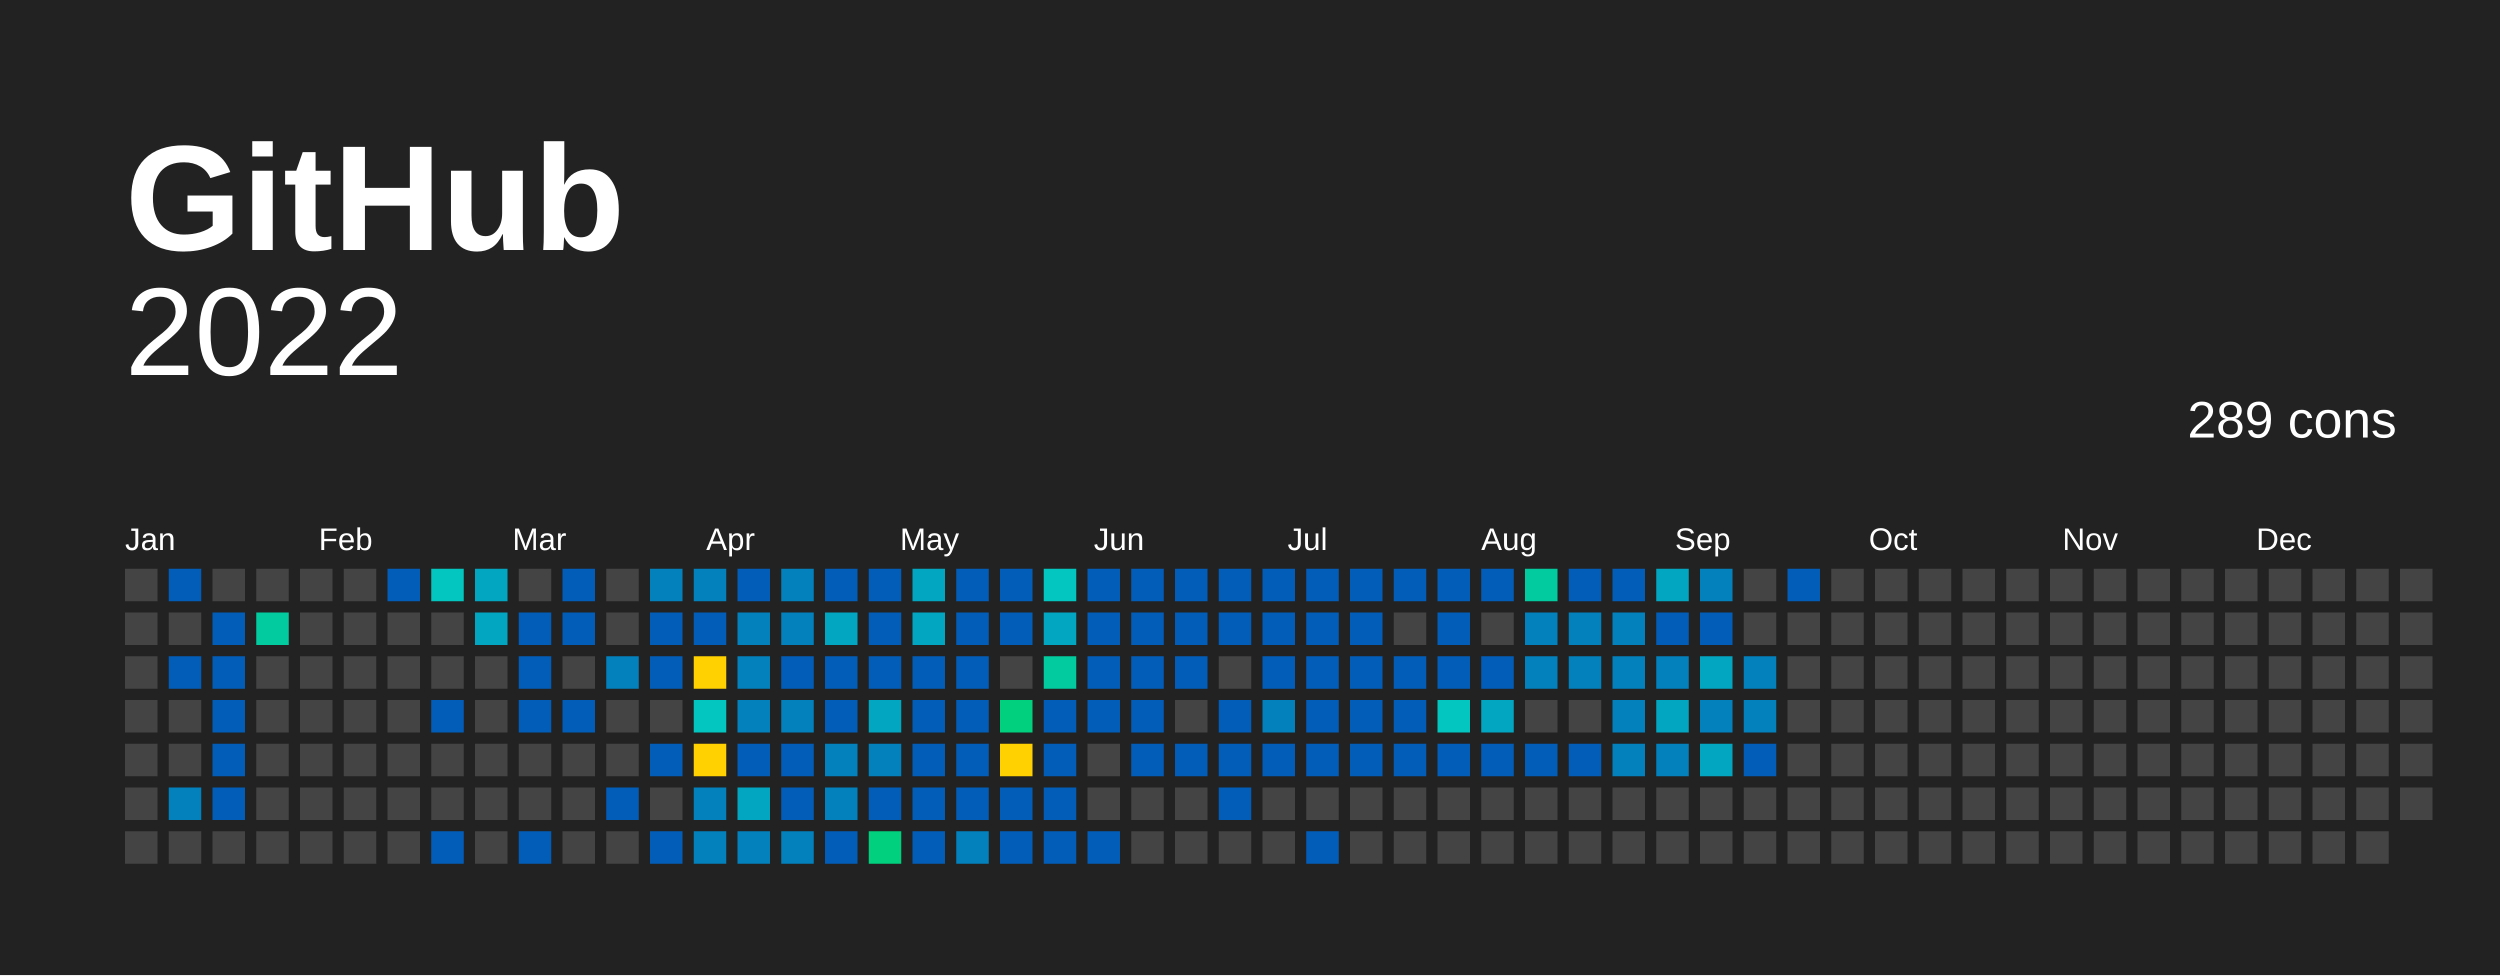
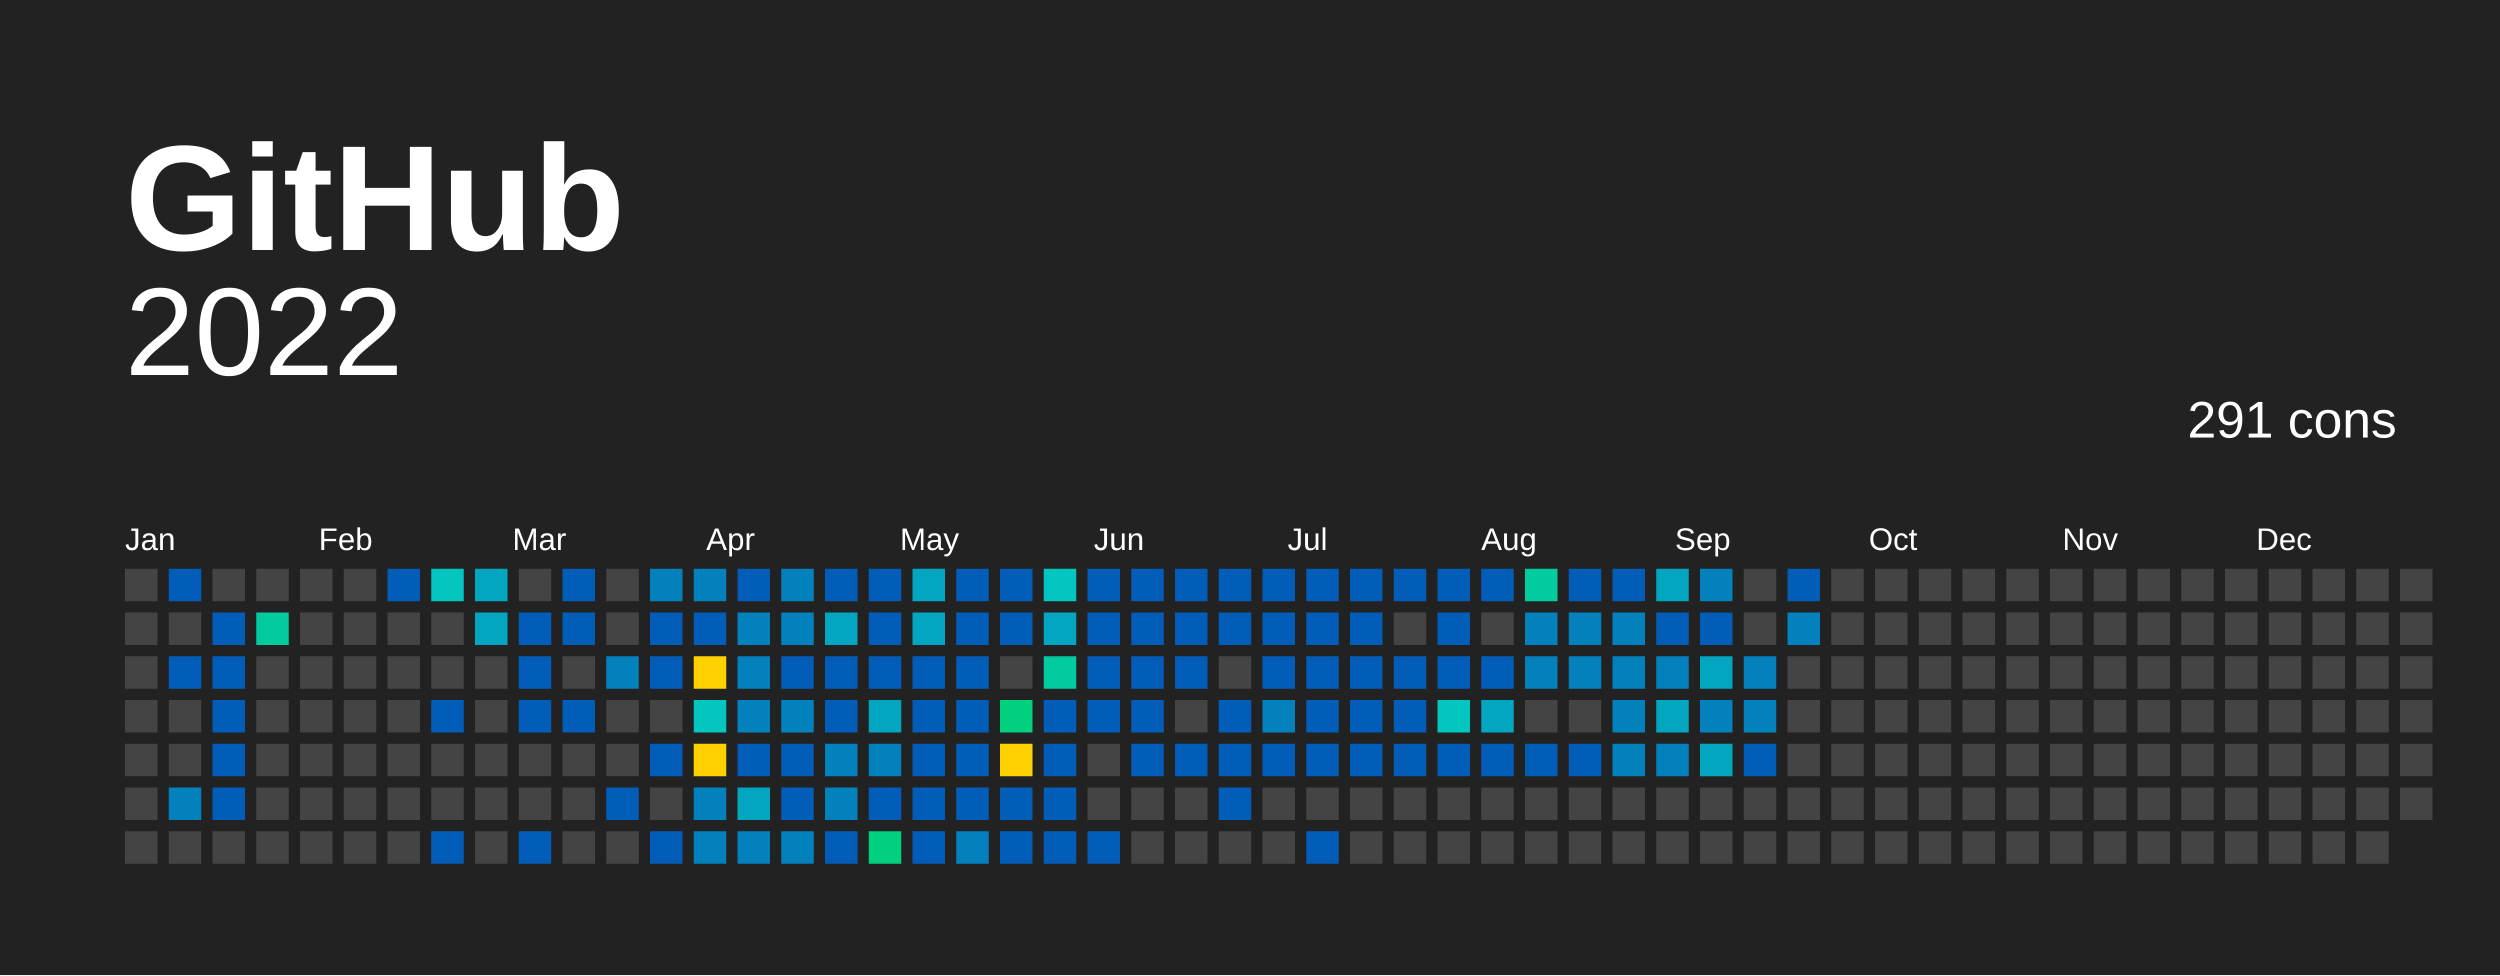
<svg xmlns="http://www.w3.org/2000/svg" baseProfile="full" height="78mm" version="1.1" viewBox="0,0,200,78" width="200mm">
  <defs />
  <rect fill="#222222" height="78" width="200" x="0" y="0" />
  <text fill="#FFFFFF" style="font-size:12px; font-family:Arial; font-weight:bold;" x="10" y="20">  GitHub</text>
  <text alignment-baseline="hanging" fill="#FFFFFF" style="font-size:10.0px; font-family:Arial;" x="10" y="30">2022</text>
-   <text alignment-baseline="hanging" fill="#FFFFFF" style="font-size:4.125px; font-family:Arial;" x="175" y="35">289 cons</text>
+   <text alignment-baseline="hanging" fill="#FFFFFF" style="font-size:4.125px; font-family:Arial;" x="175" y="35">291 cons</text>
  <text fill="#FFFFFF" style="font-size:2.5px; font-family:Arial" x="10.0" y="44">Jan</text>
  <text fill="#FFFFFF" style="font-size:2.5px; font-family:Arial" x="25.5" y="44">Feb</text>
  <text fill="#FFFFFF" style="font-size:2.5px; font-family:Arial" x="41.0" y="44">Mar</text>
  <text fill="#FFFFFF" style="font-size:2.5px; font-family:Arial" x="56.5" y="44">Apr</text>
  <text fill="#FFFFFF" style="font-size:2.5px; font-family:Arial" x="72.0" y="44">May</text>
  <text fill="#FFFFFF" style="font-size:2.5px; font-family:Arial" x="87.5" y="44">Jun</text>
  <text fill="#FFFFFF" style="font-size:2.5px; font-family:Arial" x="103.0" y="44">Jul</text>
  <text fill="#FFFFFF" style="font-size:2.5px; font-family:Arial" x="118.5" y="44">Aug</text>
  <text fill="#FFFFFF" style="font-size:2.5px; font-family:Arial" x="134.0" y="44">Sep</text>
  <text fill="#FFFFFF" style="font-size:2.5px; font-family:Arial" x="149.5" y="44">Oct</text>
  <text fill="#FFFFFF" style="font-size:2.5px; font-family:Arial" x="165.0" y="44">Nov</text>
  <text fill="#FFFFFF" style="font-size:2.5px; font-family:Arial" x="180.5" y="44">Dec</text>
  <rect fill="#444444" height="2.6" width="2.6" x="10.0" y="45.5" />
  <rect fill="#444444" height="2.6" width="2.6" x="10.0" y="49.0" />
  <rect fill="#444444" height="2.6" width="2.6" x="10.0" y="52.5" />
  <rect fill="#444444" height="2.6" width="2.6" x="10.0" y="56.0" />
  <rect fill="#444444" height="2.6" width="2.6" x="10.0" y="59.5" />
  <rect fill="#444444" height="2.6" width="2.6" x="10.0" y="63.0" />
  <rect fill="#444444" height="2.6" width="2.6" x="10.0" y="66.5" />
  <rect fill="#025db8" height="2.6" width="2.6" x="13.5" y="45.5" />
  <rect fill="#444444" height="2.6" width="2.6" x="13.5" y="49.0" />
  <rect fill="#025db8" height="2.6" width="2.6" x="13.5" y="52.5" />
  <rect fill="#444444" height="2.6" width="2.6" x="13.5" y="56.0" />
  <rect fill="#444444" height="2.6" width="2.6" x="13.5" y="59.5" />
  <rect fill="#0281bd" height="2.6" width="2.6" x="13.5" y="63.0" />
  <rect fill="#444444" height="2.6" width="2.6" x="13.5" y="66.5" />
  <rect fill="#444444" height="2.6" width="2.6" x="17.0" y="45.5" />
  <rect fill="#025db8" height="2.6" width="2.6" x="17.0" y="49.0" />
  <rect fill="#025db8" height="2.6" width="2.6" x="17.0" y="52.5" />
  <rect fill="#025db8" height="2.6" width="2.6" x="17.0" y="56.0" />
  <rect fill="#025db8" height="2.6" width="2.6" x="17.0" y="59.5" />
  <rect fill="#025db8" height="2.6" width="2.6" x="17.0" y="63.0" />
  <rect fill="#444444" height="2.6" width="2.6" x="17.0" y="66.5" />
  <rect fill="#444444" height="2.6" width="2.6" x="20.5" y="45.5" />
  <rect fill="#02cba0" height="2.6" width="2.6" x="20.5" y="49.0" />
  <rect fill="#444444" height="2.6" width="2.6" x="20.5" y="52.5" />
  <rect fill="#444444" height="2.6" width="2.6" x="20.5" y="56.0" />
  <rect fill="#444444" height="2.6" width="2.6" x="20.5" y="59.5" />
  <rect fill="#444444" height="2.6" width="2.6" x="20.5" y="63.0" />
  <rect fill="#444444" height="2.6" width="2.6" x="20.5" y="66.5" />
  <rect fill="#444444" height="2.6" width="2.6" x="24.0" y="45.5" />
  <rect fill="#444444" height="2.6" width="2.6" x="24.0" y="49.0" />
  <rect fill="#444444" height="2.6" width="2.6" x="24.0" y="52.5" />
  <rect fill="#444444" height="2.6" width="2.6" x="24.0" y="56.0" />
  <rect fill="#444444" height="2.6" width="2.6" x="24.0" y="59.5" />
  <rect fill="#444444" height="2.6" width="2.6" x="24.0" y="63.0" />
  <rect fill="#444444" height="2.6" width="2.6" x="24.0" y="66.5" />
  <rect fill="#444444" height="2.6" width="2.6" x="27.5" y="45.5" />
  <rect fill="#444444" height="2.6" width="2.6" x="27.5" y="49.0" />
  <rect fill="#444444" height="2.6" width="2.6" x="27.5" y="52.5" />
  <rect fill="#444444" height="2.6" width="2.6" x="27.5" y="56.0" />
  <rect fill="#444444" height="2.6" width="2.6" x="27.5" y="59.5" />
  <rect fill="#444444" height="2.6" width="2.6" x="27.5" y="63.0" />
  <rect fill="#444444" height="2.6" width="2.6" x="27.5" y="66.5" />
  <rect fill="#025db8" height="2.6" width="2.6" x="31.0" y="45.5" />
  <rect fill="#444444" height="2.6" width="2.6" x="31.0" y="49.0" />
  <rect fill="#444444" height="2.6" width="2.6" x="31.0" y="52.5" />
  <rect fill="#444444" height="2.6" width="2.6" x="31.0" y="56.0" />
  <rect fill="#444444" height="2.6" width="2.6" x="31.0" y="59.5" />
  <rect fill="#444444" height="2.6" width="2.6" x="31.0" y="63.0" />
  <rect fill="#444444" height="2.6" width="2.6" x="31.0" y="66.5" />
  <rect fill="#02c6bf" height="2.6" width="2.6" x="34.5" y="45.5" />
  <rect fill="#444444" height="2.6" width="2.6" x="34.5" y="49.0" />
  <rect fill="#444444" height="2.6" width="2.6" x="34.5" y="52.5" />
  <rect fill="#025db8" height="2.6" width="2.6" x="34.5" y="56.0" />
  <rect fill="#444444" height="2.6" width="2.6" x="34.5" y="59.5" />
  <rect fill="#444444" height="2.6" width="2.6" x="34.5" y="63.0" />
  <rect fill="#025db8" height="2.6" width="2.6" x="34.5" y="66.5" />
  <rect fill="#02a6c1" height="2.6" width="2.6" x="38.0" y="45.5" />
  <rect fill="#02a6c1" height="2.6" width="2.6" x="38.0" y="49.0" />
  <rect fill="#444444" height="2.6" width="2.6" x="38.0" y="52.5" />
  <rect fill="#444444" height="2.6" width="2.6" x="38.0" y="56.0" />
  <rect fill="#444444" height="2.6" width="2.6" x="38.0" y="59.5" />
  <rect fill="#444444" height="2.6" width="2.6" x="38.0" y="63.0" />
  <rect fill="#444444" height="2.6" width="2.6" x="38.0" y="66.5" />
  <rect fill="#444444" height="2.6" width="2.6" x="41.5" y="45.5" />
  <rect fill="#025db8" height="2.6" width="2.6" x="41.5" y="49.0" />
  <rect fill="#025db8" height="2.6" width="2.6" x="41.5" y="52.5" />
  <rect fill="#025db8" height="2.6" width="2.6" x="41.5" y="56.0" />
  <rect fill="#444444" height="2.6" width="2.6" x="41.5" y="59.5" />
  <rect fill="#444444" height="2.6" width="2.6" x="41.5" y="63.0" />
  <rect fill="#025db8" height="2.6" width="2.6" x="41.5" y="66.5" />
  <rect fill="#025db8" height="2.6" width="2.6" x="45.0" y="45.5" />
  <rect fill="#025db8" height="2.6" width="2.6" x="45.0" y="49.0" />
  <rect fill="#444444" height="2.6" width="2.6" x="45.0" y="52.5" />
  <rect fill="#025db8" height="2.6" width="2.6" x="45.0" y="56.0" />
  <rect fill="#444444" height="2.6" width="2.6" x="45.0" y="59.5" />
  <rect fill="#444444" height="2.6" width="2.6" x="45.0" y="63.0" />
  <rect fill="#444444" height="2.6" width="2.6" x="45.0" y="66.5" />
  <rect fill="#444444" height="2.6" width="2.6" x="48.5" y="45.5" />
  <rect fill="#444444" height="2.6" width="2.6" x="48.5" y="49.0" />
  <rect fill="#0281bd" height="2.6" width="2.6" x="48.5" y="52.5" />
  <rect fill="#444444" height="2.6" width="2.6" x="48.5" y="56.0" />
  <rect fill="#444444" height="2.6" width="2.6" x="48.5" y="59.5" />
  <rect fill="#025db8" height="2.6" width="2.6" x="48.5" y="63.0" />
  <rect fill="#444444" height="2.6" width="2.6" x="48.5" y="66.5" />
  <rect fill="#0281bd" height="2.6" width="2.6" x="52.0" y="45.5" />
  <rect fill="#025db8" height="2.6" width="2.6" x="52.0" y="49.0" />
  <rect fill="#025db8" height="2.6" width="2.6" x="52.0" y="52.5" />
  <rect fill="#444444" height="2.6" width="2.6" x="52.0" y="56.0" />
  <rect fill="#025db8" height="2.6" width="2.6" x="52.0" y="59.5" />
  <rect fill="#444444" height="2.6" width="2.6" x="52.0" y="63.0" />
  <rect fill="#025db8" height="2.6" width="2.6" x="52.0" y="66.5" />
  <rect fill="#0281bd" height="2.6" width="2.6" x="55.5" y="45.5" />
  <rect fill="#025db8" height="2.6" width="2.6" x="55.5" y="49.0" />
  <rect fill="#ffd100" height="2.6" width="2.6" x="55.5" y="52.5" />
  <rect fill="#02c6bf" height="2.6" width="2.6" x="55.5" y="56.0" />
  <rect fill="#ffd100" height="2.6" width="2.6" x="55.5" y="59.5" />
  <rect fill="#0281bd" height="2.6" width="2.6" x="55.5" y="63.0" />
  <rect fill="#0281bd" height="2.6" width="2.6" x="55.5" y="66.5" />
  <rect fill="#025db8" height="2.6" width="2.6" x="59.0" y="45.5" />
  <rect fill="#0281bd" height="2.6" width="2.6" x="59.0" y="49.0" />
  <rect fill="#0281bd" height="2.6" width="2.6" x="59.0" y="52.5" />
  <rect fill="#0281bd" height="2.6" width="2.6" x="59.0" y="56.0" />
  <rect fill="#025db8" height="2.6" width="2.6" x="59.0" y="59.5" />
  <rect fill="#02a6c1" height="2.6" width="2.6" x="59.0" y="63.0" />
  <rect fill="#0281bd" height="2.6" width="2.6" x="59.0" y="66.5" />
  <rect fill="#0281bd" height="2.6" width="2.6" x="62.5" y="45.5" />
  <rect fill="#0281bd" height="2.6" width="2.6" x="62.5" y="49.0" />
  <rect fill="#025db8" height="2.6" width="2.6" x="62.5" y="52.5" />
  <rect fill="#0281bd" height="2.6" width="2.6" x="62.5" y="56.0" />
  <rect fill="#025db8" height="2.6" width="2.6" x="62.5" y="59.5" />
  <rect fill="#025db8" height="2.6" width="2.6" x="62.5" y="63.0" />
  <rect fill="#0281bd" height="2.6" width="2.6" x="62.5" y="66.5" />
  <rect fill="#025db8" height="2.6" width="2.6" x="66.0" y="45.5" />
  <rect fill="#02a6c1" height="2.6" width="2.6" x="66.0" y="49.0" />
  <rect fill="#025db8" height="2.6" width="2.6" x="66.0" y="52.5" />
  <rect fill="#025db8" height="2.6" width="2.6" x="66.0" y="56.0" />
  <rect fill="#0281bd" height="2.6" width="2.6" x="66.0" y="59.5" />
  <rect fill="#0281bd" height="2.6" width="2.6" x="66.0" y="63.0" />
  <rect fill="#025db8" height="2.6" width="2.6" x="66.0" y="66.5" />
  <rect fill="#025db8" height="2.6" width="2.6" x="69.5" y="45.5" />
  <rect fill="#025db8" height="2.6" width="2.6" x="69.5" y="49.0" />
  <rect fill="#025db8" height="2.6" width="2.6" x="69.5" y="52.5" />
  <rect fill="#02a6c1" height="2.6" width="2.6" x="69.5" y="56.0" />
  <rect fill="#0281bd" height="2.6" width="2.6" x="69.5" y="59.5" />
  <rect fill="#025db8" height="2.6" width="2.6" x="69.5" y="63.0" />
  <rect fill="#01d07e" height="2.6" width="2.6" x="69.5" y="66.5" />
  <rect fill="#02a6c1" height="2.6" width="2.6" x="73.0" y="45.5" />
  <rect fill="#02a6c1" height="2.6" width="2.6" x="73.0" y="49.0" />
  <rect fill="#025db8" height="2.6" width="2.6" x="73.0" y="52.5" />
  <rect fill="#025db8" height="2.6" width="2.6" x="73.0" y="56.0" />
  <rect fill="#025db8" height="2.6" width="2.6" x="73.0" y="59.5" />
  <rect fill="#025db8" height="2.6" width="2.6" x="73.0" y="63.0" />
  <rect fill="#025db8" height="2.6" width="2.6" x="73.0" y="66.5" />
  <rect fill="#025db8" height="2.6" width="2.6" x="76.5" y="45.5" />
  <rect fill="#025db8" height="2.6" width="2.6" x="76.5" y="49.0" />
  <rect fill="#025db8" height="2.6" width="2.6" x="76.5" y="52.5" />
  <rect fill="#025db8" height="2.6" width="2.6" x="76.5" y="56.0" />
  <rect fill="#025db8" height="2.6" width="2.6" x="76.5" y="59.5" />
  <rect fill="#025db8" height="2.6" width="2.6" x="76.5" y="63.0" />
  <rect fill="#0281bd" height="2.6" width="2.6" x="76.5" y="66.5" />
  <rect fill="#025db8" height="2.6" width="2.6" x="80.0" y="45.5" />
  <rect fill="#025db8" height="2.6" width="2.6" x="80.0" y="49.0" />
  <rect fill="#444444" height="2.6" width="2.6" x="80.0" y="52.5" />
  <rect fill="#01d07e" height="2.6" width="2.6" x="80.0" y="56.0" />
  <rect fill="#FFD100" height="2.6" width="2.6" x="80.0" y="59.5" />
  <rect fill="#025db8" height="2.6" width="2.6" x="80.0" y="63.0" />
  <rect fill="#025db8" height="2.6" width="2.6" x="80.0" y="66.5" />
  <rect fill="#02c6bf" height="2.6" width="2.6" x="83.5" y="45.5" />
  <rect fill="#02a6c1" height="2.6" width="2.6" x="83.5" y="49.0" />
  <rect fill="#02cba0" height="2.6" width="2.6" x="83.5" y="52.5" />
  <rect fill="#025db8" height="2.6" width="2.6" x="83.5" y="56.0" />
  <rect fill="#025db8" height="2.6" width="2.6" x="83.5" y="59.5" />
  <rect fill="#025db8" height="2.6" width="2.6" x="83.5" y="63.0" />
  <rect fill="#025db8" height="2.6" width="2.6" x="83.5" y="66.5" />
  <rect fill="#025db8" height="2.6" width="2.6" x="87.0" y="45.5" />
  <rect fill="#025db8" height="2.6" width="2.6" x="87.0" y="49.0" />
  <rect fill="#025db8" height="2.6" width="2.6" x="87.0" y="52.5" />
  <rect fill="#025db8" height="2.6" width="2.6" x="87.0" y="56.0" />
  <rect fill="#444444" height="2.6" width="2.6" x="87.0" y="59.5" />
  <rect fill="#444444" height="2.6" width="2.6" x="87.0" y="63.0" />
  <rect fill="#025db8" height="2.6" width="2.6" x="87.0" y="66.5" />
  <rect fill="#025db8" height="2.6" width="2.6" x="90.5" y="45.5" />
  <rect fill="#025db8" height="2.6" width="2.6" x="90.5" y="49.0" />
  <rect fill="#025db8" height="2.6" width="2.6" x="90.5" y="52.5" />
  <rect fill="#025db8" height="2.6" width="2.6" x="90.5" y="56.0" />
  <rect fill="#025db8" height="2.6" width="2.6" x="90.5" y="59.5" />
  <rect fill="#444444" height="2.6" width="2.6" x="90.5" y="63.0" />
  <rect fill="#444444" height="2.6" width="2.6" x="90.5" y="66.5" />
  <rect fill="#025db8" height="2.6" width="2.6" x="94.0" y="45.5" />
  <rect fill="#025db8" height="2.6" width="2.6" x="94.0" y="49.0" />
  <rect fill="#025db8" height="2.6" width="2.6" x="94.0" y="52.5" />
  <rect fill="#444444" height="2.6" width="2.6" x="94.0" y="56.0" />
  <rect fill="#025db8" height="2.6" width="2.6" x="94.0" y="59.5" />
  <rect fill="#444444" height="2.6" width="2.6" x="94.0" y="63.0" />
  <rect fill="#444444" height="2.6" width="2.6" x="94.0" y="66.5" />
  <rect fill="#025db8" height="2.6" width="2.6" x="97.5" y="45.5" />
  <rect fill="#025db8" height="2.6" width="2.6" x="97.5" y="49.0" />
  <rect fill="#444444" height="2.6" width="2.6" x="97.5" y="52.5" />
  <rect fill="#025db8" height="2.6" width="2.6" x="97.5" y="56.0" />
  <rect fill="#025db8" height="2.6" width="2.6" x="97.5" y="59.5" />
  <rect fill="#025db8" height="2.6" width="2.6" x="97.5" y="63.0" />
  <rect fill="#444444" height="2.6" width="2.6" x="97.5" y="66.5" />
  <rect fill="#025db8" height="2.6" width="2.6" x="101.0" y="45.5" />
  <rect fill="#025db8" height="2.6" width="2.6" x="101.0" y="49.0" />
  <rect fill="#025db8" height="2.6" width="2.6" x="101.0" y="52.5" />
  <rect fill="#0281bd" height="2.6" width="2.6" x="101.0" y="56.0" />
  <rect fill="#025db8" height="2.6" width="2.6" x="101.0" y="59.5" />
  <rect fill="#444444" height="2.6" width="2.6" x="101.0" y="63.0" />
  <rect fill="#444444" height="2.6" width="2.6" x="101.0" y="66.5" />
  <rect fill="#025db8" height="2.6" width="2.6" x="104.5" y="45.5" />
  <rect fill="#025db8" height="2.6" width="2.6" x="104.5" y="49.0" />
  <rect fill="#025db8" height="2.6" width="2.6" x="104.5" y="52.5" />
  <rect fill="#025db8" height="2.6" width="2.6" x="104.5" y="56.0" />
  <rect fill="#025db8" height="2.6" width="2.6" x="104.5" y="59.5" />
  <rect fill="#444444" height="2.6" width="2.6" x="104.5" y="63.0" />
  <rect fill="#025db8" height="2.6" width="2.6" x="104.5" y="66.5" />
  <rect fill="#025db8" height="2.6" width="2.6" x="108.0" y="45.5" />
  <rect fill="#025db8" height="2.6" width="2.6" x="108.0" y="49.0" />
  <rect fill="#025db8" height="2.6" width="2.6" x="108.0" y="52.5" />
  <rect fill="#025db8" height="2.6" width="2.6" x="108.0" y="56.0" />
  <rect fill="#025db8" height="2.6" width="2.6" x="108.0" y="59.5" />
  <rect fill="#444444" height="2.6" width="2.6" x="108.0" y="63.0" />
  <rect fill="#444444" height="2.6" width="2.6" x="108.0" y="66.5" />
  <rect fill="#025db8" height="2.6" width="2.6" x="111.5" y="45.5" />
  <rect fill="#444444" height="2.6" width="2.6" x="111.5" y="49.0" />
  <rect fill="#025db8" height="2.6" width="2.6" x="111.5" y="52.5" />
  <rect fill="#025db8" height="2.6" width="2.6" x="111.5" y="56.0" />
  <rect fill="#025db8" height="2.6" width="2.6" x="111.5" y="59.5" />
  <rect fill="#444444" height="2.6" width="2.6" x="111.5" y="63.0" />
  <rect fill="#444444" height="2.6" width="2.6" x="111.5" y="66.5" />
  <rect fill="#025db8" height="2.6" width="2.6" x="115.0" y="45.5" />
  <rect fill="#025db8" height="2.6" width="2.6" x="115.0" y="49.0" />
  <rect fill="#025db8" height="2.6" width="2.6" x="115.0" y="52.5" />
  <rect fill="#02c6bf" height="2.6" width="2.6" x="115.0" y="56.0" />
  <rect fill="#025db8" height="2.6" width="2.6" x="115.0" y="59.5" />
  <rect fill="#444444" height="2.6" width="2.6" x="115.0" y="63.0" />
  <rect fill="#444444" height="2.6" width="2.6" x="115.0" y="66.5" />
  <rect fill="#025db8" height="2.6" width="2.6" x="118.5" y="45.5" />
  <rect fill="#444444" height="2.6" width="2.6" x="118.5" y="49.0" />
  <rect fill="#025db8" height="2.6" width="2.6" x="118.5" y="52.5" />
  <rect fill="#02a6c1" height="2.6" width="2.6" x="118.5" y="56.0" />
  <rect fill="#025db8" height="2.6" width="2.6" x="118.5" y="59.5" />
  <rect fill="#444444" height="2.6" width="2.6" x="118.5" y="63.0" />
  <rect fill="#444444" height="2.6" width="2.6" x="118.5" y="66.5" />
  <rect fill="#02cba0" height="2.6" width="2.6" x="122.0" y="45.5" />
  <rect fill="#0281bd" height="2.6" width="2.6" x="122.0" y="49.0" />
  <rect fill="#0281bd" height="2.6" width="2.6" x="122.0" y="52.5" />
  <rect fill="#444444" height="2.6" width="2.6" x="122.0" y="56.0" />
  <rect fill="#025db8" height="2.6" width="2.6" x="122.0" y="59.5" />
  <rect fill="#444444" height="2.6" width="2.6" x="122.0" y="63.0" />
  <rect fill="#444444" height="2.6" width="2.6" x="122.0" y="66.5" />
  <rect fill="#025db8" height="2.6" width="2.6" x="125.5" y="45.5" />
  <rect fill="#0281bd" height="2.6" width="2.6" x="125.5" y="49.0" />
  <rect fill="#0281bd" height="2.6" width="2.6" x="125.5" y="52.5" />
  <rect fill="#444444" height="2.6" width="2.6" x="125.5" y="56.0" />
  <rect fill="#025db8" height="2.6" width="2.6" x="125.5" y="59.5" />
  <rect fill="#444444" height="2.6" width="2.6" x="125.5" y="63.0" />
  <rect fill="#444444" height="2.6" width="2.6" x="125.5" y="66.5" />
  <rect fill="#025db8" height="2.6" width="2.6" x="129.0" y="45.5" />
  <rect fill="#0281bd" height="2.6" width="2.6" x="129.0" y="49.0" />
  <rect fill="#0281bd" height="2.6" width="2.6" x="129.0" y="52.5" />
  <rect fill="#0281bd" height="2.6" width="2.6" x="129.0" y="56.0" />
  <rect fill="#0281bd" height="2.6" width="2.6" x="129.0" y="59.5" />
  <rect fill="#444444" height="2.6" width="2.6" x="129.0" y="63.0" />
  <rect fill="#444444" height="2.6" width="2.6" x="129.0" y="66.5" />
  <rect fill="#02a6c1" height="2.6" width="2.6" x="132.5" y="45.5" />
  <rect fill="#025db8" height="2.6" width="2.6" x="132.5" y="49.0" />
  <rect fill="#0281bd" height="2.6" width="2.6" x="132.5" y="52.5" />
  <rect fill="#02a6c1" height="2.6" width="2.6" x="132.5" y="56.0" />
  <rect fill="#0281bd" height="2.6" width="2.6" x="132.5" y="59.5" />
  <rect fill="#444444" height="2.6" width="2.6" x="132.5" y="63.0" />
  <rect fill="#444444" height="2.6" width="2.6" x="132.5" y="66.5" />
  <rect fill="#0281bd" height="2.6" width="2.6" x="136.0" y="45.5" />
  <rect fill="#025db8" height="2.6" width="2.6" x="136.0" y="49.0" />
  <rect fill="#02a6c1" height="2.6" width="2.6" x="136.0" y="52.5" />
  <rect fill="#0281bd" height="2.6" width="2.6" x="136.0" y="56.0" />
  <rect fill="#02a6c1" height="2.6" width="2.6" x="136.0" y="59.5" />
  <rect fill="#444444" height="2.6" width="2.6" x="136.0" y="63.0" />
  <rect fill="#444444" height="2.6" width="2.6" x="136.0" y="66.5" />
  <rect fill="#444444" height="2.6" width="2.6" x="139.5" y="45.5" />
  <rect fill="#444444" height="2.6" width="2.6" x="139.5" y="49.0" />
  <rect fill="#0281bd" height="2.6" width="2.6" x="139.5" y="52.5" />
  <rect fill="#0281bd" height="2.6" width="2.6" x="139.5" y="56.0" />
  <rect fill="#025db8" height="2.6" width="2.6" x="139.5" y="59.5" />
  <rect fill="#444444" height="2.6" width="2.6" x="139.5" y="63.0" />
  <rect fill="#444444" height="2.6" width="2.6" x="139.5" y="66.5" />
  <rect fill="#025db8" height="2.6" width="2.6" x="143.0" y="45.5" />
-   <rect fill="#444444" height="2.6" width="2.6" x="143.0" y="49.0" />
+   <rect fill="#0281bd" height="2.6" width="2.6" x="143.0" y="49.0" />
  <rect fill="#444444" height="2.6" width="2.6" x="143.0" y="52.5" />
  <rect fill="#444444" height="2.6" width="2.6" x="143.0" y="56.0" />
  <rect fill="#444444" height="2.6" width="2.6" x="143.0" y="59.5" />
  <rect fill="#444444" height="2.6" width="2.6" x="143.0" y="63.0" />
  <rect fill="#444444" height="2.6" width="2.6" x="143.0" y="66.5" />
  <rect fill="#444444" height="2.6" width="2.6" x="146.5" y="45.5" />
  <rect fill="#444444" height="2.6" width="2.6" x="146.5" y="49.0" />
  <rect fill="#444444" height="2.6" width="2.6" x="146.5" y="52.5" />
  <rect fill="#444444" height="2.6" width="2.6" x="146.5" y="56.0" />
  <rect fill="#444444" height="2.6" width="2.6" x="146.5" y="59.5" />
  <rect fill="#444444" height="2.6" width="2.6" x="146.5" y="63.0" />
  <rect fill="#444444" height="2.6" width="2.6" x="146.5" y="66.5" />
  <rect fill="#444444" height="2.6" width="2.6" x="150.0" y="45.5" />
  <rect fill="#444444" height="2.6" width="2.6" x="150.0" y="49.0" />
  <rect fill="#444444" height="2.6" width="2.6" x="150.0" y="52.5" />
  <rect fill="#444444" height="2.6" width="2.6" x="150.0" y="56.0" />
  <rect fill="#444444" height="2.6" width="2.6" x="150.0" y="59.5" />
  <rect fill="#444444" height="2.6" width="2.6" x="150.0" y="63.0" />
  <rect fill="#444444" height="2.6" width="2.6" x="150.0" y="66.5" />
  <rect fill="#444444" height="2.6" width="2.6" x="153.5" y="45.5" />
  <rect fill="#444444" height="2.6" width="2.6" x="153.5" y="49.0" />
  <rect fill="#444444" height="2.6" width="2.6" x="153.5" y="52.5" />
  <rect fill="#444444" height="2.6" width="2.6" x="153.5" y="56.0" />
  <rect fill="#444444" height="2.6" width="2.6" x="153.5" y="59.5" />
  <rect fill="#444444" height="2.6" width="2.6" x="153.5" y="63.0" />
  <rect fill="#444444" height="2.6" width="2.6" x="153.5" y="66.5" />
  <rect fill="#444444" height="2.6" width="2.6" x="157.0" y="45.5" />
  <rect fill="#444444" height="2.6" width="2.6" x="157.0" y="49.0" />
  <rect fill="#444444" height="2.6" width="2.6" x="157.0" y="52.5" />
  <rect fill="#444444" height="2.6" width="2.6" x="157.0" y="56.0" />
  <rect fill="#444444" height="2.6" width="2.6" x="157.0" y="59.5" />
  <rect fill="#444444" height="2.6" width="2.6" x="157.0" y="63.0" />
  <rect fill="#444444" height="2.6" width="2.6" x="157.0" y="66.5" />
  <rect fill="#444444" height="2.6" width="2.6" x="160.5" y="45.5" />
  <rect fill="#444444" height="2.6" width="2.6" x="160.5" y="49.0" />
  <rect fill="#444444" height="2.6" width="2.6" x="160.5" y="52.5" />
  <rect fill="#444444" height="2.6" width="2.6" x="160.5" y="56.0" />
  <rect fill="#444444" height="2.6" width="2.6" x="160.5" y="59.5" />
  <rect fill="#444444" height="2.6" width="2.6" x="160.5" y="63.0" />
  <rect fill="#444444" height="2.6" width="2.6" x="160.5" y="66.5" />
  <rect fill="#444444" height="2.6" width="2.6" x="164.0" y="45.5" />
  <rect fill="#444444" height="2.6" width="2.6" x="164.0" y="49.0" />
  <rect fill="#444444" height="2.6" width="2.6" x="164.0" y="52.5" />
  <rect fill="#444444" height="2.6" width="2.6" x="164.0" y="56.0" />
  <rect fill="#444444" height="2.6" width="2.6" x="164.0" y="59.5" />
  <rect fill="#444444" height="2.6" width="2.6" x="164.0" y="63.0" />
  <rect fill="#444444" height="2.6" width="2.6" x="164.0" y="66.5" />
  <rect fill="#444444" height="2.6" width="2.6" x="167.5" y="45.5" />
  <rect fill="#444444" height="2.6" width="2.6" x="167.5" y="49.0" />
  <rect fill="#444444" height="2.6" width="2.6" x="167.5" y="52.5" />
  <rect fill="#444444" height="2.6" width="2.6" x="167.5" y="56.0" />
  <rect fill="#444444" height="2.6" width="2.6" x="167.5" y="59.5" />
  <rect fill="#444444" height="2.6" width="2.6" x="167.5" y="63.0" />
  <rect fill="#444444" height="2.6" width="2.6" x="167.5" y="66.5" />
  <rect fill="#444444" height="2.6" width="2.6" x="171.0" y="45.5" />
  <rect fill="#444444" height="2.6" width="2.6" x="171.0" y="49.0" />
  <rect fill="#444444" height="2.6" width="2.6" x="171.0" y="52.5" />
  <rect fill="#444444" height="2.6" width="2.6" x="171.0" y="56.0" />
  <rect fill="#444444" height="2.6" width="2.6" x="171.0" y="59.5" />
  <rect fill="#444444" height="2.6" width="2.6" x="171.0" y="63.0" />
  <rect fill="#444444" height="2.6" width="2.6" x="171.0" y="66.5" />
  <rect fill="#444444" height="2.6" width="2.6" x="174.5" y="45.5" />
  <rect fill="#444444" height="2.6" width="2.6" x="174.5" y="49.0" />
  <rect fill="#444444" height="2.6" width="2.6" x="174.5" y="52.5" />
  <rect fill="#444444" height="2.6" width="2.6" x="174.5" y="56.0" />
  <rect fill="#444444" height="2.6" width="2.6" x="174.5" y="59.5" />
  <rect fill="#444444" height="2.6" width="2.6" x="174.5" y="63.0" />
  <rect fill="#444444" height="2.6" width="2.6" x="174.5" y="66.5" />
  <rect fill="#444444" height="2.6" width="2.6" x="178.0" y="45.5" />
  <rect fill="#444444" height="2.6" width="2.6" x="178.0" y="49.0" />
  <rect fill="#444444" height="2.6" width="2.6" x="178.0" y="52.5" />
  <rect fill="#444444" height="2.6" width="2.6" x="178.0" y="56.0" />
  <rect fill="#444444" height="2.6" width="2.6" x="178.0" y="59.5" />
  <rect fill="#444444" height="2.6" width="2.6" x="178.0" y="63.0" />
  <rect fill="#444444" height="2.6" width="2.6" x="178.0" y="66.5" />
  <rect fill="#444444" height="2.6" width="2.6" x="181.5" y="45.5" />
  <rect fill="#444444" height="2.6" width="2.6" x="181.5" y="49.0" />
  <rect fill="#444444" height="2.6" width="2.6" x="181.5" y="52.5" />
  <rect fill="#444444" height="2.6" width="2.6" x="181.5" y="56.0" />
  <rect fill="#444444" height="2.6" width="2.6" x="181.5" y="59.5" />
  <rect fill="#444444" height="2.6" width="2.6" x="181.5" y="63.0" />
  <rect fill="#444444" height="2.6" width="2.6" x="181.5" y="66.5" />
  <rect fill="#444444" height="2.6" width="2.6" x="185.0" y="45.5" />
  <rect fill="#444444" height="2.6" width="2.6" x="185.0" y="49.0" />
  <rect fill="#444444" height="2.6" width="2.6" x="185.0" y="52.5" />
  <rect fill="#444444" height="2.6" width="2.6" x="185.0" y="56.0" />
  <rect fill="#444444" height="2.6" width="2.6" x="185.0" y="59.5" />
  <rect fill="#444444" height="2.6" width="2.6" x="185.0" y="63.0" />
  <rect fill="#444444" height="2.6" width="2.6" x="185.0" y="66.5" />
  <rect fill="#444444" height="2.6" width="2.6" x="188.5" y="45.5" />
  <rect fill="#444444" height="2.6" width="2.6" x="188.5" y="49.0" />
  <rect fill="#444444" height="2.6" width="2.6" x="188.5" y="52.5" />
  <rect fill="#444444" height="2.6" width="2.6" x="188.5" y="56.0" />
  <rect fill="#444444" height="2.6" width="2.6" x="188.5" y="59.5" />
  <rect fill="#444444" height="2.6" width="2.6" x="188.5" y="63.0" />
  <rect fill="#444444" height="2.6" width="2.6" x="188.5" y="66.5" />
  <rect fill="#444444" height="2.6" width="2.6" x="192.0" y="45.5" />
  <rect fill="#444444" height="2.6" width="2.6" x="192.0" y="49.0" />
  <rect fill="#444444" height="2.6" width="2.6" x="192.0" y="52.5" />
  <rect fill="#444444" height="2.6" width="2.6" x="192.0" y="56.0" />
  <rect fill="#444444" height="2.6" width="2.6" x="192.0" y="59.5" />
  <rect fill="#444444" height="2.6" width="2.6" x="192.0" y="63.0" />
</svg>
